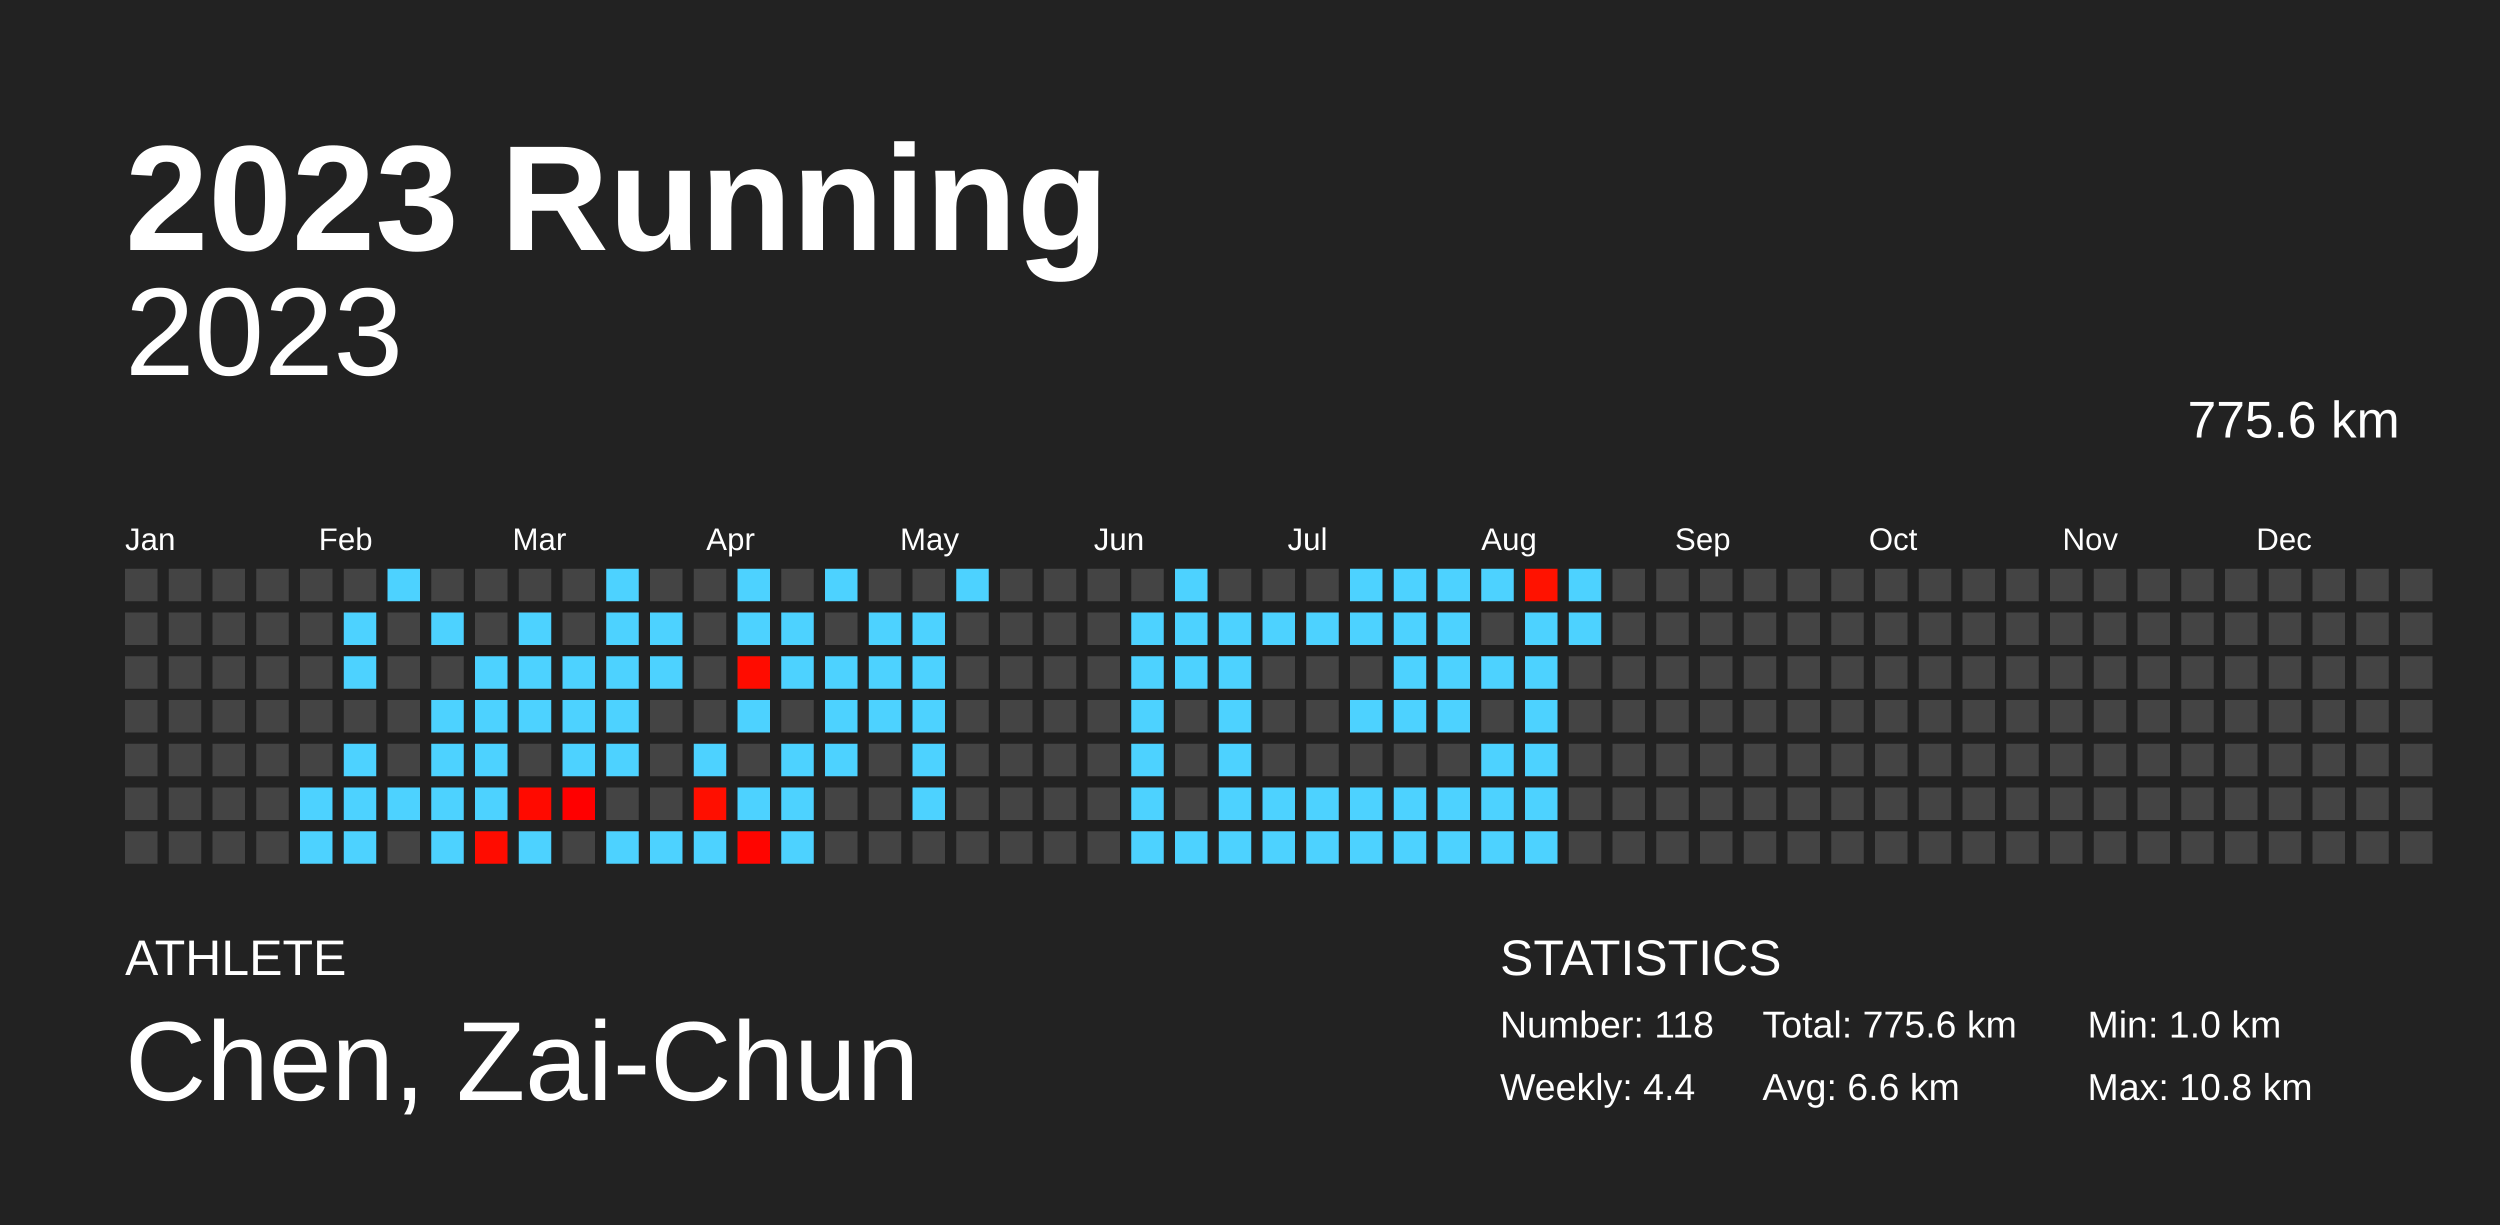
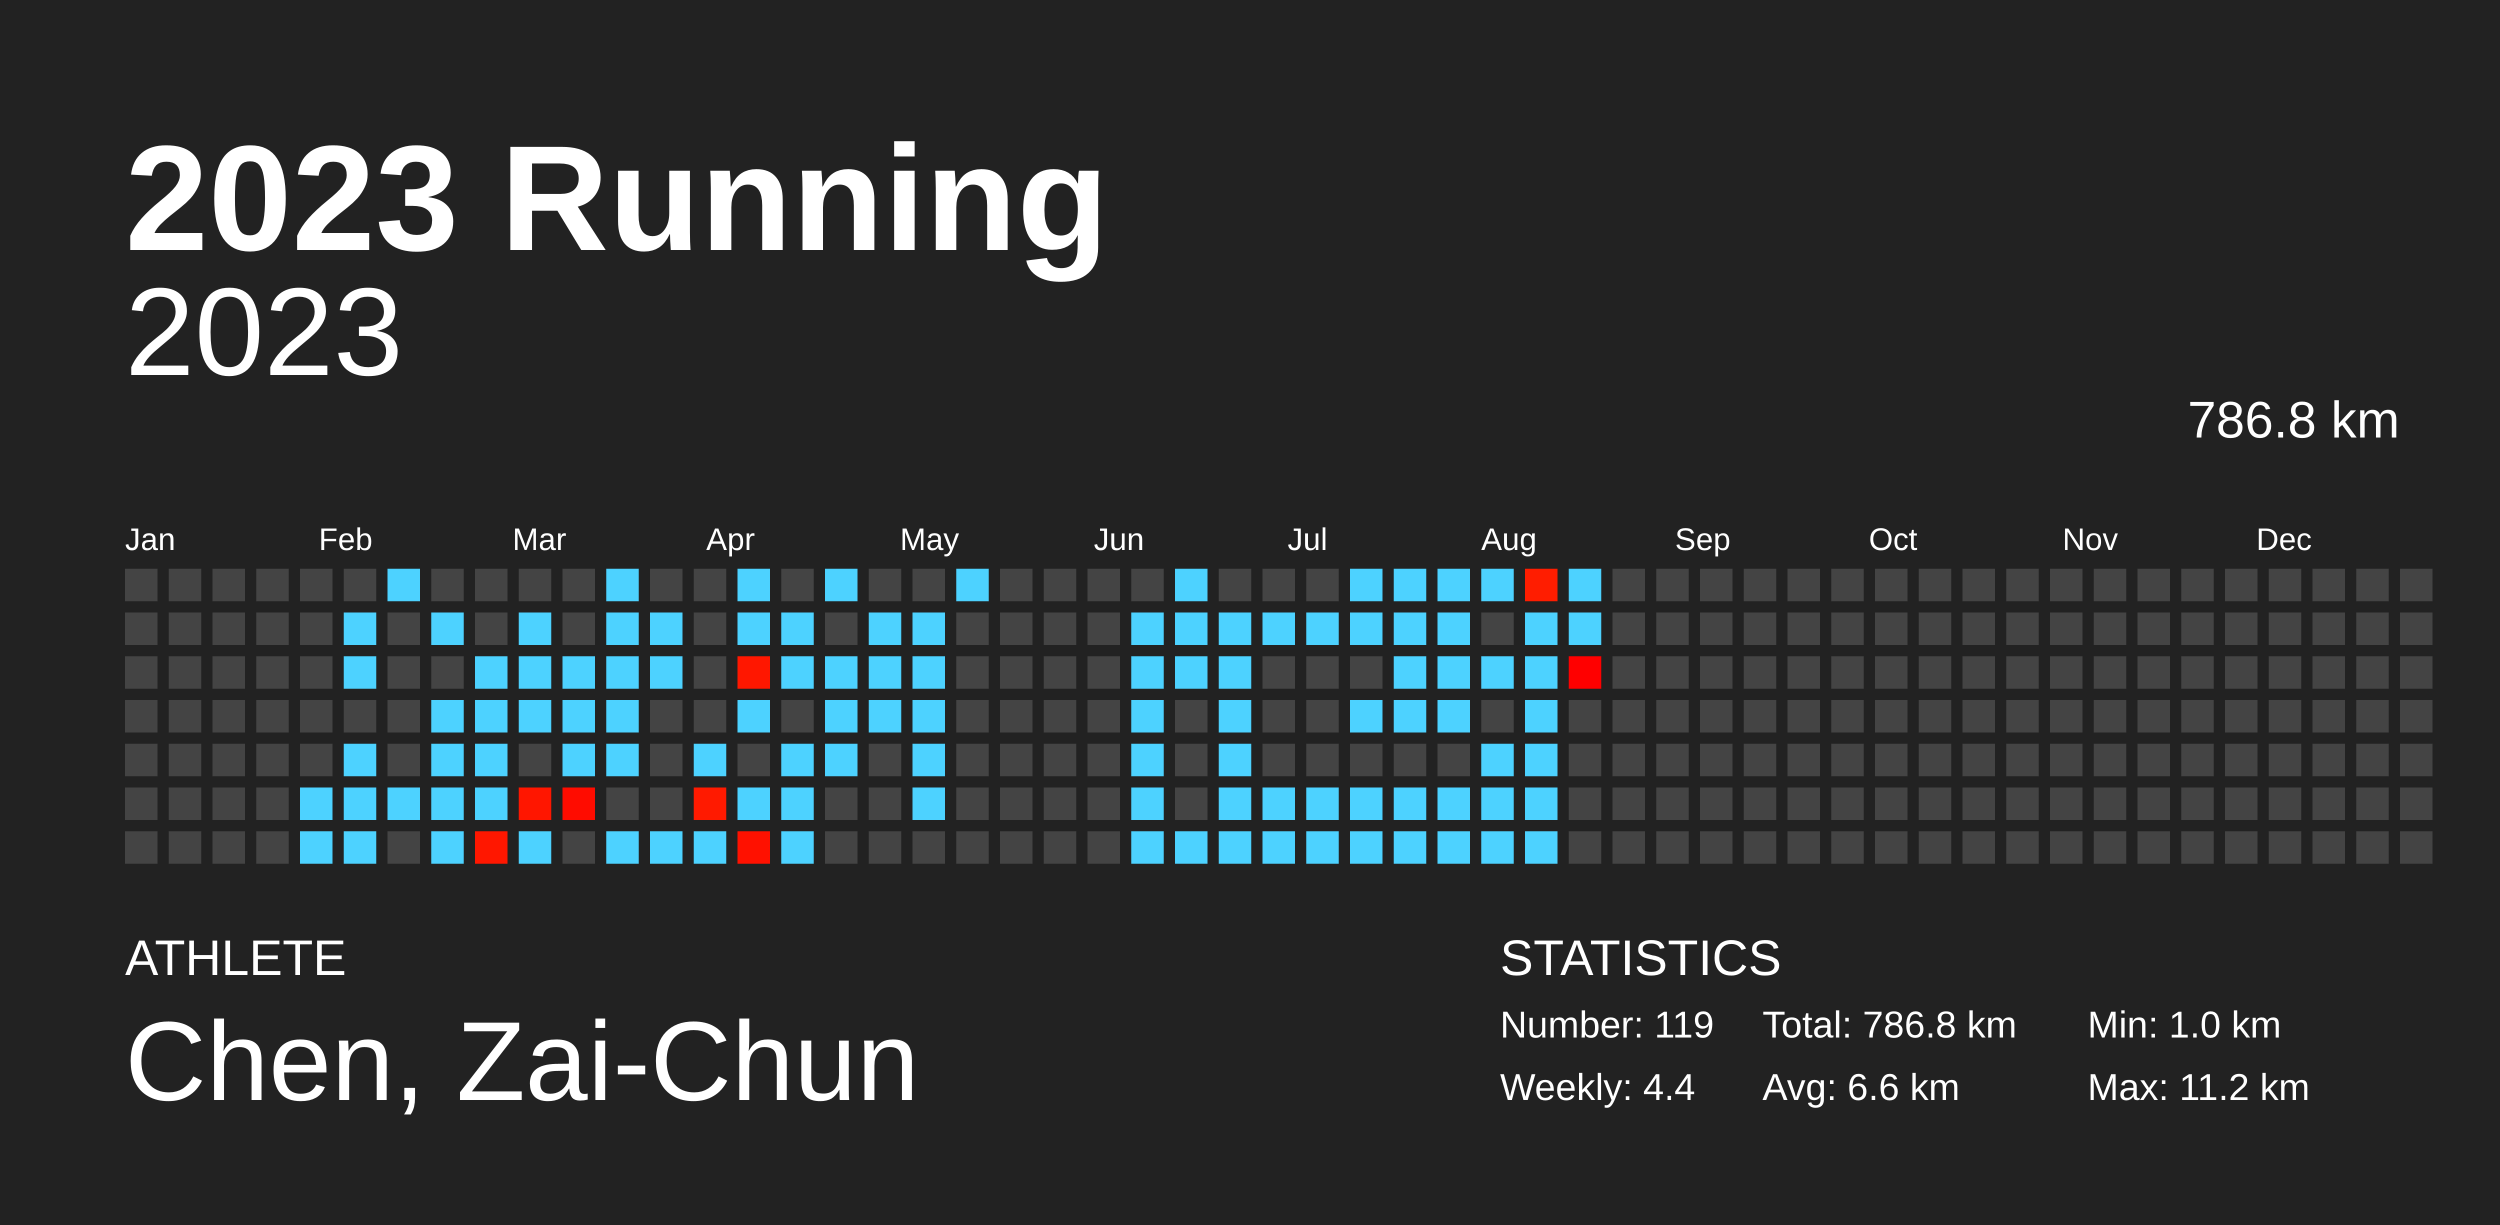
<svg xmlns="http://www.w3.org/2000/svg" baseProfile="full" height="98mm" version="1.1" viewBox="0,0,200,98" width="200mm">
  <defs />
  <rect fill="#222222" height="98" width="200" x="0" y="0" />
  <text fill="#FFFFFF" style="font-size:12px; font-family:Arial; font-weight:bold;" x="10" y="20">2023 Running</text>
  <text fill="#FFFFFF" style="font-size:4px; font-family:Arial" x="10" y="78">ATHLETE</text>
  <text fill="#FFFFFF" style="font-size:9px; font-family:Arial" x="10" y="88">Chen, Zai-Chun</text>
  <text fill="#FFFFFF" style="font-size:4px; font-family:Arial" x="120" y="78">STATISTICS</text>
-   <text fill="#FFFFFF" style="font-size:3px; font-family:Arial" x="120" y="83">Number: 118</text>
+   <text fill="#FFFFFF" style="font-size:3px; font-family:Arial" x="120" y="83">Number: 119</text>
  <text fill="#FFFFFF" style="font-size:3px; font-family:Arial" x="120" y="88">Weekly: 4.4</text>
-   <text fill="#FFFFFF" style="font-size:3px; font-family:Arial" x="141" y="83">Total: 775.6 km</text>
+   <text fill="#FFFFFF" style="font-size:3px; font-family:Arial" x="141" y="83">Total: 786.8 km</text>
  <text fill="#FFFFFF" style="font-size:3px; font-family:Arial" x="141" y="88">Avg: 6.6 km</text>
  <text fill="#FFFFFF" style="font-size:3px; font-family:Arial" x="167" y="83">Min: 1.0 km</text>
-   <text fill="#FFFFFF" style="font-size:3px; font-family:Arial" x="167" y="88">Max: 10.8 km</text>
+   <text fill="#FFFFFF" style="font-size:3px; font-family:Arial" x="167" y="88">Max: 11.2 km</text>
  <text alignment-baseline="hanging" fill="#FFFFFF" style="font-size:10.0px; font-family:Arial;" x="10" y="30">2023</text>
-   <text alignment-baseline="hanging" fill="#FFFFFF" style="font-size:4.125px; font-family:Arial;" x="175" y="35">775.6 km</text>
+   <text alignment-baseline="hanging" fill="#FFFFFF" style="font-size:4.125px; font-family:Arial;" x="175" y="35">786.8 km</text>
  <text fill="#FFFFFF" style="font-size:2.5px; font-family:Arial" x="10.0" y="44">Jan</text>
  <text fill="#FFFFFF" style="font-size:2.5px; font-family:Arial" x="25.5" y="44">Feb</text>
  <text fill="#FFFFFF" style="font-size:2.5px; font-family:Arial" x="41.0" y="44">Mar</text>
  <text fill="#FFFFFF" style="font-size:2.5px; font-family:Arial" x="56.5" y="44">Apr</text>
  <text fill="#FFFFFF" style="font-size:2.5px; font-family:Arial" x="72.0" y="44">May</text>
  <text fill="#FFFFFF" style="font-size:2.5px; font-family:Arial" x="87.5" y="44">Jun</text>
  <text fill="#FFFFFF" style="font-size:2.5px; font-family:Arial" x="103.0" y="44">Jul</text>
  <text fill="#FFFFFF" style="font-size:2.5px; font-family:Arial" x="118.5" y="44">Aug</text>
  <text fill="#FFFFFF" style="font-size:2.5px; font-family:Arial" x="134.0" y="44">Sep</text>
  <text fill="#FFFFFF" style="font-size:2.5px; font-family:Arial" x="149.5" y="44">Oct</text>
  <text fill="#FFFFFF" style="font-size:2.5px; font-family:Arial" x="165.0" y="44">Nov</text>
  <text fill="#FFFFFF" style="font-size:2.5px; font-family:Arial" x="180.5" y="44">Dec</text>
  <rect fill="#444444" height="2.6" width="2.6" x="10.0" y="45.5" />
  <rect fill="#444444" height="2.6" width="2.6" x="10.0" y="49.0" />
  <rect fill="#444444" height="2.6" width="2.6" x="10.0" y="52.5" />
  <rect fill="#444444" height="2.6" width="2.6" x="10.0" y="56.0" />
  <rect fill="#444444" height="2.6" width="2.6" x="10.0" y="59.5" />
  <rect fill="#444444" height="2.6" width="2.6" x="10.0" y="63.0" />
  <rect fill="#444444" height="2.6" width="2.6" x="10.0" y="66.5" />
  <rect fill="#444444" height="2.6" width="2.6" x="13.5" y="45.5" />
  <rect fill="#444444" height="2.6" width="2.6" x="13.5" y="49.0" />
  <rect fill="#444444" height="2.6" width="2.6" x="13.5" y="52.5" />
  <rect fill="#444444" height="2.6" width="2.6" x="13.5" y="56.0" />
  <rect fill="#444444" height="2.6" width="2.6" x="13.5" y="59.5" />
  <rect fill="#444444" height="2.6" width="2.6" x="13.5" y="63.0" />
  <rect fill="#444444" height="2.6" width="2.6" x="13.5" y="66.5" />
  <rect fill="#444444" height="2.6" width="2.6" x="17.0" y="45.5" />
  <rect fill="#444444" height="2.6" width="2.6" x="17.0" y="49.0" />
  <rect fill="#444444" height="2.6" width="2.6" x="17.0" y="52.5" />
  <rect fill="#444444" height="2.6" width="2.6" x="17.0" y="56.0" />
  <rect fill="#444444" height="2.6" width="2.6" x="17.0" y="59.5" />
  <rect fill="#444444" height="2.6" width="2.6" x="17.0" y="63.0" />
  <rect fill="#444444" height="2.6" width="2.6" x="17.0" y="66.5" />
  <rect fill="#444444" height="2.6" width="2.6" x="20.5" y="45.5" />
  <rect fill="#444444" height="2.6" width="2.6" x="20.5" y="49.0" />
  <rect fill="#444444" height="2.6" width="2.6" x="20.5" y="52.5" />
  <rect fill="#444444" height="2.6" width="2.6" x="20.5" y="56.0" />
  <rect fill="#444444" height="2.6" width="2.6" x="20.5" y="59.5" />
  <rect fill="#444444" height="2.6" width="2.6" x="20.5" y="63.0" />
  <rect fill="#444444" height="2.6" width="2.6" x="20.5" y="66.5" />
  <rect fill="#444444" height="2.6" width="2.6" x="24.0" y="45.5" />
  <rect fill="#444444" height="2.6" width="2.6" x="24.0" y="49.0" />
  <rect fill="#444444" height="2.6" width="2.6" x="24.0" y="52.5" />
  <rect fill="#444444" height="2.6" width="2.6" x="24.0" y="56.0" />
  <rect fill="#444444" height="2.6" width="2.6" x="24.0" y="59.5" />
  <rect fill="#4dd2ff" height="2.6" width="2.6" x="24.0" y="63.0" />
  <rect fill="#4dd2ff" height="2.6" width="2.6" x="24.0" y="66.5" />
  <rect fill="#444444" height="2.6" width="2.6" x="27.5" y="45.5" />
  <rect fill="#4dd2ff" height="2.6" width="2.6" x="27.5" y="49.0" />
  <rect fill="#4dd2ff" height="2.6" width="2.6" x="27.5" y="52.5" />
  <rect fill="#444444" height="2.6" width="2.6" x="27.5" y="56.0" />
  <rect fill="#4dd2ff" height="2.6" width="2.6" x="27.5" y="59.5" />
  <rect fill="#4dd2ff" height="2.6" width="2.6" x="27.5" y="63.0" />
  <rect fill="#4dd2ff" height="2.6" width="2.6" x="27.5" y="66.5" />
  <rect fill="#4dd2ff" height="2.6" width="2.6" x="31.0" y="45.5" />
  <rect fill="#444444" height="2.6" width="2.6" x="31.0" y="49.0" />
  <rect fill="#444444" height="2.6" width="2.6" x="31.0" y="52.5" />
  <rect fill="#444444" height="2.6" width="2.6" x="31.0" y="56.0" />
  <rect fill="#444444" height="2.6" width="2.6" x="31.0" y="59.5" />
  <rect fill="#4dd2ff" height="2.6" width="2.6" x="31.0" y="63.0" />
  <rect fill="#444444" height="2.6" width="2.6" x="31.0" y="66.5" />
  <rect fill="#444444" height="2.6" width="2.6" x="34.5" y="45.5" />
  <rect fill="#4dd2ff" height="2.6" width="2.6" x="34.5" y="49.0" />
  <rect fill="#444444" height="2.6" width="2.6" x="34.5" y="52.5" />
  <rect fill="#4dd2ff" height="2.6" width="2.6" x="34.5" y="56.0" />
  <rect fill="#4dd2ff" height="2.6" width="2.6" x="34.5" y="59.5" />
  <rect fill="#4dd2ff" height="2.6" width="2.6" x="34.5" y="63.0" />
  <rect fill="#4dd2ff" height="2.6" width="2.6" x="34.5" y="66.5" />
  <rect fill="#444444" height="2.6" width="2.6" x="38.0" y="45.5" />
  <rect fill="#444444" height="2.6" width="2.6" x="38.0" y="49.0" />
  <rect fill="#4dd2ff" height="2.6" width="2.6" x="38.0" y="52.5" />
  <rect fill="#4dd2ff" height="2.6" width="2.6" x="38.0" y="56.0" />
  <rect fill="#4dd2ff" height="2.6" width="2.6" x="38.0" y="59.5" />
  <rect fill="#4dd2ff" height="2.6" width="2.6" x="38.0" y="63.0" />
-   <rect fill="#ff0c00" height="2.6" width="2.6" x="38.0" y="66.5" />
+   <rect fill="#ff1700" height="2.6" width="2.6" x="38.0" y="66.5" />
  <rect fill="#444444" height="2.6" width="2.6" x="41.5" y="45.5" />
  <rect fill="#4dd2ff" height="2.6" width="2.6" x="41.5" y="49.0" />
  <rect fill="#4dd2ff" height="2.6" width="2.6" x="41.5" y="52.5" />
  <rect fill="#4dd2ff" height="2.6" width="2.6" x="41.5" y="56.0" />
  <rect fill="#444444" height="2.6" width="2.6" x="41.5" y="59.5" />
-   <rect fill="#ff0a00" height="2.6" width="2.6" x="41.5" y="63.0" />
+   <rect fill="#ff1600" height="2.6" width="2.6" x="41.5" y="63.0" />
  <rect fill="#4dd2ff" height="2.6" width="2.6" x="41.5" y="66.5" />
  <rect fill="#444444" height="2.6" width="2.6" x="45.0" y="45.5" />
  <rect fill="#444444" height="2.6" width="2.6" x="45.0" y="49.0" />
  <rect fill="#4dd2ff" height="2.6" width="2.6" x="45.0" y="52.5" />
  <rect fill="#4dd2ff" height="2.6" width="2.6" x="45.0" y="56.0" />
  <rect fill="#4dd2ff" height="2.6" width="2.6" x="45.0" y="59.5" />
-   <rect fill="#ff0000" height="2.6" width="2.6" x="45.0" y="63.0" />
+   <rect fill="#ff0c00" height="2.6" width="2.6" x="45.0" y="63.0" />
  <rect fill="#444444" height="2.6" width="2.6" x="45.0" y="66.5" />
  <rect fill="#4dd2ff" height="2.6" width="2.6" x="48.5" y="45.5" />
  <rect fill="#4dd2ff" height="2.6" width="2.6" x="48.5" y="49.0" />
  <rect fill="#4dd2ff" height="2.6" width="2.6" x="48.5" y="52.5" />
  <rect fill="#4dd2ff" height="2.6" width="2.6" x="48.5" y="56.0" />
  <rect fill="#4dd2ff" height="2.6" width="2.6" x="48.5" y="59.5" />
  <rect fill="#444444" height="2.6" width="2.6" x="48.5" y="63.0" />
  <rect fill="#4dd2ff" height="2.6" width="2.6" x="48.5" y="66.5" />
  <rect fill="#444444" height="2.6" width="2.6" x="52.0" y="45.5" />
  <rect fill="#4dd2ff" height="2.6" width="2.6" x="52.0" y="49.0" />
  <rect fill="#4dd2ff" height="2.6" width="2.6" x="52.0" y="52.5" />
  <rect fill="#444444" height="2.6" width="2.6" x="52.0" y="56.0" />
  <rect fill="#444444" height="2.6" width="2.6" x="52.0" y="59.5" />
  <rect fill="#444444" height="2.6" width="2.6" x="52.0" y="63.0" />
  <rect fill="#4dd2ff" height="2.6" width="2.6" x="52.0" y="66.5" />
  <rect fill="#444444" height="2.6" width="2.6" x="55.5" y="45.5" />
  <rect fill="#444444" height="2.6" width="2.6" x="55.5" y="49.0" />
  <rect fill="#444444" height="2.6" width="2.6" x="55.5" y="52.5" />
  <rect fill="#444444" height="2.6" width="2.6" x="55.5" y="56.0" />
  <rect fill="#4dd2ff" height="2.6" width="2.6" x="55.5" y="59.5" />
-   <rect fill="#ff0f00" height="2.6" width="2.6" x="55.5" y="63.0" />
+   <rect fill="#ff1a00" height="2.6" width="2.6" x="55.5" y="63.0" />
  <rect fill="#4dd2ff" height="2.6" width="2.6" x="55.5" y="66.5" />
  <rect fill="#4dd2ff" height="2.6" width="2.6" x="59.0" y="45.5" />
  <rect fill="#4dd2ff" height="2.6" width="2.6" x="59.0" y="49.0" />
-   <rect fill="#ff0c00" height="2.6" width="2.6" x="59.0" y="52.5" />
+   <rect fill="#ff1700" height="2.6" width="2.6" x="59.0" y="52.5" />
  <rect fill="#4dd2ff" height="2.6" width="2.6" x="59.0" y="56.0" />
  <rect fill="#444444" height="2.6" width="2.6" x="59.0" y="59.5" />
  <rect fill="#4dd2ff" height="2.6" width="2.6" x="59.0" y="63.0" />
-   <rect fill="#ff0500" height="2.6" width="2.6" x="59.0" y="66.5" />
+   <rect fill="#ff1100" height="2.6" width="2.6" x="59.0" y="66.5" />
  <rect fill="#444444" height="2.6" width="2.6" x="62.5" y="45.5" />
  <rect fill="#4dd2ff" height="2.6" width="2.6" x="62.5" y="49.0" />
  <rect fill="#4dd2ff" height="2.6" width="2.6" x="62.5" y="52.5" />
  <rect fill="#444444" height="2.6" width="2.6" x="62.5" y="56.0" />
  <rect fill="#4dd2ff" height="2.6" width="2.6" x="62.5" y="59.5" />
  <rect fill="#4dd2ff" height="2.6" width="2.6" x="62.5" y="63.0" />
  <rect fill="#4dd2ff" height="2.6" width="2.6" x="62.5" y="66.5" />
  <rect fill="#4dd2ff" height="2.6" width="2.6" x="66.0" y="45.5" />
  <rect fill="#444444" height="2.6" width="2.6" x="66.0" y="49.0" />
  <rect fill="#4dd2ff" height="2.6" width="2.6" x="66.0" y="52.5" />
  <rect fill="#4dd2ff" height="2.6" width="2.6" x="66.0" y="56.0" />
  <rect fill="#4dd2ff" height="2.6" width="2.6" x="66.0" y="59.5" />
  <rect fill="#444444" height="2.6" width="2.6" x="66.0" y="63.0" />
  <rect fill="#444444" height="2.6" width="2.6" x="66.0" y="66.5" />
  <rect fill="#444444" height="2.6" width="2.6" x="69.5" y="45.5" />
  <rect fill="#4dd2ff" height="2.6" width="2.6" x="69.5" y="49.0" />
  <rect fill="#4dd2ff" height="2.6" width="2.6" x="69.5" y="52.5" />
  <rect fill="#4dd2ff" height="2.6" width="2.6" x="69.5" y="56.0" />
  <rect fill="#444444" height="2.6" width="2.6" x="69.5" y="59.5" />
  <rect fill="#444444" height="2.6" width="2.6" x="69.5" y="63.0" />
  <rect fill="#444444" height="2.6" width="2.6" x="69.5" y="66.5" />
  <rect fill="#444444" height="2.6" width="2.6" x="73.0" y="45.5" />
  <rect fill="#4dd2ff" height="2.6" width="2.6" x="73.0" y="49.0" />
  <rect fill="#4dd2ff" height="2.6" width="2.6" x="73.0" y="52.5" />
  <rect fill="#4dd2ff" height="2.6" width="2.6" x="73.0" y="56.0" />
  <rect fill="#4dd2ff" height="2.6" width="2.6" x="73.0" y="59.5" />
  <rect fill="#4dd2ff" height="2.6" width="2.6" x="73.0" y="63.0" />
  <rect fill="#444444" height="2.6" width="2.6" x="73.0" y="66.5" />
  <rect fill="#4dd2ff" height="2.6" width="2.6" x="76.5" y="45.5" />
  <rect fill="#444444" height="2.6" width="2.6" x="76.5" y="49.0" />
  <rect fill="#444444" height="2.6" width="2.6" x="76.5" y="52.5" />
  <rect fill="#444444" height="2.6" width="2.6" x="76.5" y="56.0" />
  <rect fill="#444444" height="2.6" width="2.6" x="76.5" y="59.5" />
  <rect fill="#444444" height="2.6" width="2.6" x="76.5" y="63.0" />
  <rect fill="#444444" height="2.6" width="2.6" x="76.5" y="66.5" />
  <rect fill="#444444" height="2.6" width="2.6" x="80.0" y="45.5" />
  <rect fill="#444444" height="2.6" width="2.6" x="80.0" y="49.0" />
  <rect fill="#444444" height="2.6" width="2.6" x="80.0" y="52.5" />
  <rect fill="#444444" height="2.6" width="2.6" x="80.0" y="56.0" />
  <rect fill="#444444" height="2.6" width="2.6" x="80.0" y="59.5" />
  <rect fill="#444444" height="2.6" width="2.6" x="80.0" y="63.0" />
  <rect fill="#444444" height="2.6" width="2.6" x="80.0" y="66.5" />
  <rect fill="#444444" height="2.6" width="2.6" x="83.5" y="45.5" />
  <rect fill="#444444" height="2.6" width="2.6" x="83.5" y="49.0" />
  <rect fill="#444444" height="2.6" width="2.6" x="83.5" y="52.5" />
  <rect fill="#444444" height="2.6" width="2.6" x="83.5" y="56.0" />
  <rect fill="#444444" height="2.6" width="2.6" x="83.5" y="59.5" />
  <rect fill="#444444" height="2.6" width="2.6" x="83.5" y="63.0" />
  <rect fill="#444444" height="2.6" width="2.6" x="83.5" y="66.5" />
  <rect fill="#444444" height="2.6" width="2.6" x="87.0" y="45.5" />
  <rect fill="#444444" height="2.6" width="2.6" x="87.0" y="49.0" />
  <rect fill="#444444" height="2.6" width="2.6" x="87.0" y="52.5" />
  <rect fill="#444444" height="2.6" width="2.6" x="87.0" y="56.0" />
  <rect fill="#444444" height="2.6" width="2.6" x="87.0" y="59.5" />
  <rect fill="#444444" height="2.6" width="2.6" x="87.0" y="63.0" />
  <rect fill="#444444" height="2.6" width="2.6" x="87.0" y="66.5" />
  <rect fill="#444444" height="2.6" width="2.6" x="90.5" y="45.5" />
  <rect fill="#4dd2ff" height="2.6" width="2.6" x="90.5" y="49.0" />
  <rect fill="#4dd2ff" height="2.6" width="2.6" x="90.5" y="52.5" />
  <rect fill="#4dd2ff" height="2.6" width="2.6" x="90.5" y="56.0" />
  <rect fill="#4dd2ff" height="2.6" width="2.6" x="90.5" y="59.5" />
  <rect fill="#4dd2ff" height="2.6" width="2.6" x="90.5" y="63.0" />
  <rect fill="#4dd2ff" height="2.6" width="2.6" x="90.5" y="66.5" />
  <rect fill="#4dd2ff" height="2.6" width="2.6" x="94.0" y="45.5" />
  <rect fill="#4dd2ff" height="2.6" width="2.6" x="94.0" y="49.0" />
  <rect fill="#4dd2ff" height="2.6" width="2.6" x="94.0" y="52.5" />
  <rect fill="#444444" height="2.6" width="2.6" x="94.0" y="56.0" />
  <rect fill="#444444" height="2.6" width="2.6" x="94.0" y="59.5" />
  <rect fill="#444444" height="2.6" width="2.6" x="94.0" y="63.0" />
  <rect fill="#4dd2ff" height="2.6" width="2.6" x="94.0" y="66.5" />
  <rect fill="#444444" height="2.6" width="2.6" x="97.5" y="45.5" />
  <rect fill="#4dd2ff" height="2.6" width="2.6" x="97.5" y="49.0" />
  <rect fill="#4dd2ff" height="2.6" width="2.6" x="97.5" y="52.5" />
  <rect fill="#4dd2ff" height="2.6" width="2.6" x="97.5" y="56.0" />
  <rect fill="#4dd2ff" height="2.6" width="2.6" x="97.5" y="59.5" />
  <rect fill="#4dd2ff" height="2.6" width="2.6" x="97.5" y="63.0" />
  <rect fill="#4dd2ff" height="2.6" width="2.6" x="97.5" y="66.5" />
  <rect fill="#444444" height="2.6" width="2.6" x="101.0" y="45.5" />
  <rect fill="#4dd2ff" height="2.6" width="2.6" x="101.0" y="49.0" />
  <rect fill="#444444" height="2.6" width="2.6" x="101.0" y="52.5" />
  <rect fill="#444444" height="2.6" width="2.6" x="101.0" y="56.0" />
  <rect fill="#444444" height="2.6" width="2.6" x="101.0" y="59.5" />
  <rect fill="#4dd2ff" height="2.6" width="2.6" x="101.0" y="63.0" />
  <rect fill="#4dd2ff" height="2.6" width="2.6" x="101.0" y="66.5" />
  <rect fill="#444444" height="2.6" width="2.6" x="104.5" y="45.5" />
  <rect fill="#4dd2ff" height="2.6" width="2.6" x="104.5" y="49.0" />
  <rect fill="#444444" height="2.6" width="2.6" x="104.5" y="52.5" />
  <rect fill="#444444" height="2.6" width="2.6" x="104.5" y="56.0" />
  <rect fill="#444444" height="2.6" width="2.6" x="104.5" y="59.5" />
  <rect fill="#4dd2ff" height="2.6" width="2.6" x="104.5" y="63.0" />
  <rect fill="#4dd2ff" height="2.6" width="2.6" x="104.5" y="66.5" />
  <rect fill="#4dd2ff" height="2.6" width="2.6" x="108.0" y="45.5" />
  <rect fill="#4dd2ff" height="2.6" width="2.6" x="108.0" y="49.0" />
  <rect fill="#444444" height="2.6" width="2.6" x="108.0" y="52.5" />
  <rect fill="#4dd2ff" height="2.6" width="2.6" x="108.0" y="56.0" />
  <rect fill="#444444" height="2.6" width="2.6" x="108.0" y="59.5" />
  <rect fill="#4dd2ff" height="2.6" width="2.6" x="108.0" y="63.0" />
  <rect fill="#4dd2ff" height="2.6" width="2.6" x="108.0" y="66.5" />
  <rect fill="#4dd2ff" height="2.6" width="2.6" x="111.5" y="45.5" />
  <rect fill="#4dd2ff" height="2.6" width="2.6" x="111.5" y="49.0" />
  <rect fill="#4dd2ff" height="2.6" width="2.6" x="111.5" y="52.5" />
  <rect fill="#4dd2ff" height="2.6" width="2.6" x="111.5" y="56.0" />
  <rect fill="#444444" height="2.6" width="2.6" x="111.5" y="59.5" />
  <rect fill="#4dd2ff" height="2.6" width="2.6" x="111.5" y="63.0" />
  <rect fill="#4dd2ff" height="2.6" width="2.6" x="111.5" y="66.5" />
  <rect fill="#4dd2ff" height="2.6" width="2.6" x="115.0" y="45.5" />
  <rect fill="#4dd2ff" height="2.6" width="2.6" x="115.0" y="49.0" />
  <rect fill="#4dd2ff" height="2.6" width="2.6" x="115.0" y="52.5" />
  <rect fill="#4dd2ff" height="2.6" width="2.6" x="115.0" y="56.0" />
  <rect fill="#444444" height="2.6" width="2.6" x="115.0" y="59.5" />
  <rect fill="#4dd2ff" height="2.6" width="2.6" x="115.0" y="63.0" />
  <rect fill="#4dd2ff" height="2.6" width="2.6" x="115.0" y="66.5" />
  <rect fill="#4dd2ff" height="2.6" width="2.6" x="118.5" y="45.5" />
  <rect fill="#444444" height="2.6" width="2.6" x="118.5" y="49.0" />
  <rect fill="#4dd2ff" height="2.6" width="2.6" x="118.5" y="52.5" />
  <rect fill="#444444" height="2.6" width="2.6" x="118.5" y="56.0" />
  <rect fill="#4dd2ff" height="2.6" width="2.6" x="118.5" y="59.5" />
  <rect fill="#4dd2ff" height="2.6" width="2.6" x="118.5" y="63.0" />
  <rect fill="#4dd2ff" height="2.6" width="2.6" x="118.5" y="66.5" />
-   <rect fill="#ff1200" height="2.6" width="2.6" x="122.0" y="45.5" />
+   <rect fill="#ff1d00" height="2.6" width="2.6" x="122.0" y="45.5" />
  <rect fill="#4dd2ff" height="2.6" width="2.6" x="122.0" y="49.0" />
  <rect fill="#4dd2ff" height="2.6" width="2.6" x="122.0" y="52.5" />
  <rect fill="#4dd2ff" height="2.6" width="2.6" x="122.0" y="56.0" />
  <rect fill="#4dd2ff" height="2.6" width="2.6" x="122.0" y="59.5" />
  <rect fill="#4dd2ff" height="2.6" width="2.6" x="122.0" y="63.0" />
  <rect fill="#4dd2ff" height="2.6" width="2.6" x="122.0" y="66.5" />
  <rect fill="#4dd2ff" height="2.6" width="2.6" x="125.5" y="45.5" />
  <rect fill="#4dd2ff" height="2.6" width="2.6" x="125.5" y="49.0" />
-   <rect fill="#444444" height="2.6" width="2.6" x="125.5" y="52.5" />
+   <rect fill="#ff0000" height="2.6" width="2.6" x="125.5" y="52.5" />
  <rect fill="#444444" height="2.6" width="2.6" x="125.5" y="56.0" />
  <rect fill="#444444" height="2.6" width="2.6" x="125.5" y="59.5" />
  <rect fill="#444444" height="2.6" width="2.6" x="125.5" y="63.0" />
  <rect fill="#444444" height="2.6" width="2.6" x="125.5" y="66.5" />
  <rect fill="#444444" height="2.6" width="2.6" x="129.0" y="45.5" />
  <rect fill="#444444" height="2.6" width="2.6" x="129.0" y="49.0" />
  <rect fill="#444444" height="2.6" width="2.6" x="129.0" y="52.5" />
  <rect fill="#444444" height="2.6" width="2.6" x="129.0" y="56.0" />
  <rect fill="#444444" height="2.6" width="2.6" x="129.0" y="59.5" />
  <rect fill="#444444" height="2.6" width="2.6" x="129.0" y="63.0" />
  <rect fill="#444444" height="2.6" width="2.6" x="129.0" y="66.5" />
  <rect fill="#444444" height="2.6" width="2.6" x="132.5" y="45.5" />
  <rect fill="#444444" height="2.6" width="2.6" x="132.5" y="49.0" />
  <rect fill="#444444" height="2.6" width="2.6" x="132.5" y="52.5" />
  <rect fill="#444444" height="2.6" width="2.6" x="132.5" y="56.0" />
  <rect fill="#444444" height="2.6" width="2.6" x="132.5" y="59.5" />
  <rect fill="#444444" height="2.6" width="2.6" x="132.5" y="63.0" />
  <rect fill="#444444" height="2.6" width="2.6" x="132.5" y="66.5" />
  <rect fill="#444444" height="2.6" width="2.6" x="136.0" y="45.5" />
  <rect fill="#444444" height="2.6" width="2.6" x="136.0" y="49.0" />
  <rect fill="#444444" height="2.6" width="2.6" x="136.0" y="52.5" />
  <rect fill="#444444" height="2.6" width="2.6" x="136.0" y="56.0" />
  <rect fill="#444444" height="2.6" width="2.6" x="136.0" y="59.5" />
  <rect fill="#444444" height="2.6" width="2.6" x="136.0" y="63.0" />
  <rect fill="#444444" height="2.6" width="2.6" x="136.0" y="66.5" />
  <rect fill="#444444" height="2.6" width="2.6" x="139.5" y="45.5" />
  <rect fill="#444444" height="2.6" width="2.6" x="139.5" y="49.0" />
  <rect fill="#444444" height="2.6" width="2.6" x="139.5" y="52.5" />
  <rect fill="#444444" height="2.6" width="2.6" x="139.5" y="56.0" />
  <rect fill="#444444" height="2.6" width="2.6" x="139.5" y="59.5" />
  <rect fill="#444444" height="2.6" width="2.6" x="139.5" y="63.0" />
  <rect fill="#444444" height="2.6" width="2.6" x="139.5" y="66.5" />
  <rect fill="#444444" height="2.6" width="2.6" x="143.0" y="45.5" />
  <rect fill="#444444" height="2.6" width="2.6" x="143.0" y="49.0" />
  <rect fill="#444444" height="2.6" width="2.6" x="143.0" y="52.5" />
  <rect fill="#444444" height="2.6" width="2.6" x="143.0" y="56.0" />
  <rect fill="#444444" height="2.6" width="2.6" x="143.0" y="59.5" />
  <rect fill="#444444" height="2.6" width="2.6" x="143.0" y="63.0" />
  <rect fill="#444444" height="2.6" width="2.6" x="143.0" y="66.5" />
  <rect fill="#444444" height="2.6" width="2.6" x="146.5" y="45.5" />
  <rect fill="#444444" height="2.6" width="2.6" x="146.5" y="49.0" />
  <rect fill="#444444" height="2.6" width="2.6" x="146.5" y="52.5" />
  <rect fill="#444444" height="2.6" width="2.6" x="146.5" y="56.0" />
  <rect fill="#444444" height="2.6" width="2.6" x="146.5" y="59.5" />
  <rect fill="#444444" height="2.6" width="2.6" x="146.5" y="63.0" />
  <rect fill="#444444" height="2.6" width="2.6" x="146.5" y="66.5" />
  <rect fill="#444444" height="2.6" width="2.6" x="150.0" y="45.5" />
  <rect fill="#444444" height="2.6" width="2.6" x="150.0" y="49.0" />
  <rect fill="#444444" height="2.6" width="2.6" x="150.0" y="52.5" />
  <rect fill="#444444" height="2.6" width="2.6" x="150.0" y="56.0" />
  <rect fill="#444444" height="2.6" width="2.6" x="150.0" y="59.5" />
  <rect fill="#444444" height="2.6" width="2.6" x="150.0" y="63.0" />
  <rect fill="#444444" height="2.6" width="2.6" x="150.0" y="66.5" />
  <rect fill="#444444" height="2.6" width="2.6" x="153.5" y="45.5" />
  <rect fill="#444444" height="2.6" width="2.6" x="153.5" y="49.0" />
  <rect fill="#444444" height="2.6" width="2.6" x="153.5" y="52.5" />
  <rect fill="#444444" height="2.6" width="2.6" x="153.5" y="56.0" />
  <rect fill="#444444" height="2.6" width="2.6" x="153.5" y="59.5" />
  <rect fill="#444444" height="2.6" width="2.6" x="153.5" y="63.0" />
  <rect fill="#444444" height="2.6" width="2.6" x="153.5" y="66.5" />
  <rect fill="#444444" height="2.6" width="2.6" x="157.0" y="45.5" />
  <rect fill="#444444" height="2.6" width="2.6" x="157.0" y="49.0" />
  <rect fill="#444444" height="2.6" width="2.6" x="157.0" y="52.5" />
  <rect fill="#444444" height="2.6" width="2.6" x="157.0" y="56.0" />
  <rect fill="#444444" height="2.6" width="2.6" x="157.0" y="59.5" />
  <rect fill="#444444" height="2.6" width="2.6" x="157.0" y="63.0" />
  <rect fill="#444444" height="2.6" width="2.6" x="157.0" y="66.5" />
  <rect fill="#444444" height="2.6" width="2.6" x="160.5" y="45.5" />
  <rect fill="#444444" height="2.6" width="2.6" x="160.5" y="49.0" />
  <rect fill="#444444" height="2.6" width="2.6" x="160.5" y="52.5" />
  <rect fill="#444444" height="2.6" width="2.6" x="160.5" y="56.0" />
  <rect fill="#444444" height="2.6" width="2.6" x="160.5" y="59.5" />
  <rect fill="#444444" height="2.6" width="2.6" x="160.5" y="63.0" />
  <rect fill="#444444" height="2.6" width="2.6" x="160.5" y="66.5" />
  <rect fill="#444444" height="2.6" width="2.6" x="164.0" y="45.5" />
  <rect fill="#444444" height="2.6" width="2.6" x="164.0" y="49.0" />
  <rect fill="#444444" height="2.6" width="2.6" x="164.0" y="52.5" />
  <rect fill="#444444" height="2.6" width="2.6" x="164.0" y="56.0" />
  <rect fill="#444444" height="2.6" width="2.6" x="164.0" y="59.5" />
  <rect fill="#444444" height="2.6" width="2.6" x="164.0" y="63.0" />
  <rect fill="#444444" height="2.6" width="2.6" x="164.0" y="66.5" />
  <rect fill="#444444" height="2.6" width="2.6" x="167.5" y="45.5" />
  <rect fill="#444444" height="2.6" width="2.6" x="167.5" y="49.0" />
  <rect fill="#444444" height="2.6" width="2.6" x="167.5" y="52.5" />
  <rect fill="#444444" height="2.6" width="2.6" x="167.5" y="56.0" />
  <rect fill="#444444" height="2.6" width="2.6" x="167.5" y="59.5" />
  <rect fill="#444444" height="2.6" width="2.6" x="167.5" y="63.0" />
  <rect fill="#444444" height="2.6" width="2.6" x="167.5" y="66.5" />
  <rect fill="#444444" height="2.6" width="2.6" x="171.0" y="45.5" />
  <rect fill="#444444" height="2.6" width="2.6" x="171.0" y="49.0" />
  <rect fill="#444444" height="2.6" width="2.6" x="171.0" y="52.5" />
  <rect fill="#444444" height="2.6" width="2.6" x="171.0" y="56.0" />
  <rect fill="#444444" height="2.6" width="2.6" x="171.0" y="59.5" />
  <rect fill="#444444" height="2.6" width="2.6" x="171.0" y="63.0" />
  <rect fill="#444444" height="2.6" width="2.6" x="171.0" y="66.5" />
  <rect fill="#444444" height="2.6" width="2.6" x="174.5" y="45.5" />
  <rect fill="#444444" height="2.6" width="2.6" x="174.5" y="49.0" />
  <rect fill="#444444" height="2.6" width="2.6" x="174.5" y="52.5" />
  <rect fill="#444444" height="2.6" width="2.6" x="174.5" y="56.0" />
  <rect fill="#444444" height="2.6" width="2.6" x="174.5" y="59.5" />
  <rect fill="#444444" height="2.6" width="2.6" x="174.5" y="63.0" />
  <rect fill="#444444" height="2.6" width="2.6" x="174.5" y="66.5" />
  <rect fill="#444444" height="2.6" width="2.6" x="178.0" y="45.5" />
  <rect fill="#444444" height="2.6" width="2.6" x="178.0" y="49.0" />
  <rect fill="#444444" height="2.6" width="2.6" x="178.0" y="52.5" />
  <rect fill="#444444" height="2.6" width="2.6" x="178.0" y="56.0" />
  <rect fill="#444444" height="2.6" width="2.6" x="178.0" y="59.5" />
  <rect fill="#444444" height="2.6" width="2.6" x="178.0" y="63.0" />
  <rect fill="#444444" height="2.6" width="2.6" x="178.0" y="66.5" />
  <rect fill="#444444" height="2.6" width="2.6" x="181.5" y="45.5" />
  <rect fill="#444444" height="2.6" width="2.6" x="181.5" y="49.0" />
  <rect fill="#444444" height="2.6" width="2.6" x="181.5" y="52.5" />
  <rect fill="#444444" height="2.6" width="2.6" x="181.5" y="56.0" />
  <rect fill="#444444" height="2.6" width="2.6" x="181.5" y="59.5" />
  <rect fill="#444444" height="2.6" width="2.6" x="181.5" y="63.0" />
  <rect fill="#444444" height="2.6" width="2.6" x="181.5" y="66.5" />
  <rect fill="#444444" height="2.6" width="2.6" x="185.0" y="45.5" />
  <rect fill="#444444" height="2.6" width="2.6" x="185.0" y="49.0" />
  <rect fill="#444444" height="2.6" width="2.6" x="185.0" y="52.5" />
  <rect fill="#444444" height="2.6" width="2.6" x="185.0" y="56.0" />
  <rect fill="#444444" height="2.6" width="2.6" x="185.0" y="59.5" />
  <rect fill="#444444" height="2.6" width="2.6" x="185.0" y="63.0" />
  <rect fill="#444444" height="2.6" width="2.6" x="185.0" y="66.5" />
  <rect fill="#444444" height="2.6" width="2.6" x="188.5" y="45.5" />
  <rect fill="#444444" height="2.6" width="2.6" x="188.5" y="49.0" />
  <rect fill="#444444" height="2.6" width="2.6" x="188.5" y="52.5" />
  <rect fill="#444444" height="2.6" width="2.6" x="188.5" y="56.0" />
  <rect fill="#444444" height="2.6" width="2.6" x="188.5" y="59.5" />
  <rect fill="#444444" height="2.6" width="2.6" x="188.5" y="63.0" />
  <rect fill="#444444" height="2.6" width="2.6" x="188.5" y="66.5" />
  <rect fill="#444444" height="2.6" width="2.6" x="192.0" y="45.5" />
  <rect fill="#444444" height="2.6" width="2.6" x="192.0" y="49.0" />
  <rect fill="#444444" height="2.6" width="2.6" x="192.0" y="52.5" />
  <rect fill="#444444" height="2.6" width="2.6" x="192.0" y="56.0" />
  <rect fill="#444444" height="2.6" width="2.6" x="192.0" y="59.5" />
  <rect fill="#444444" height="2.6" width="2.6" x="192.0" y="63.0" />
  <rect fill="#444444" height="2.6" width="2.6" x="192.0" y="66.5" />
</svg>
